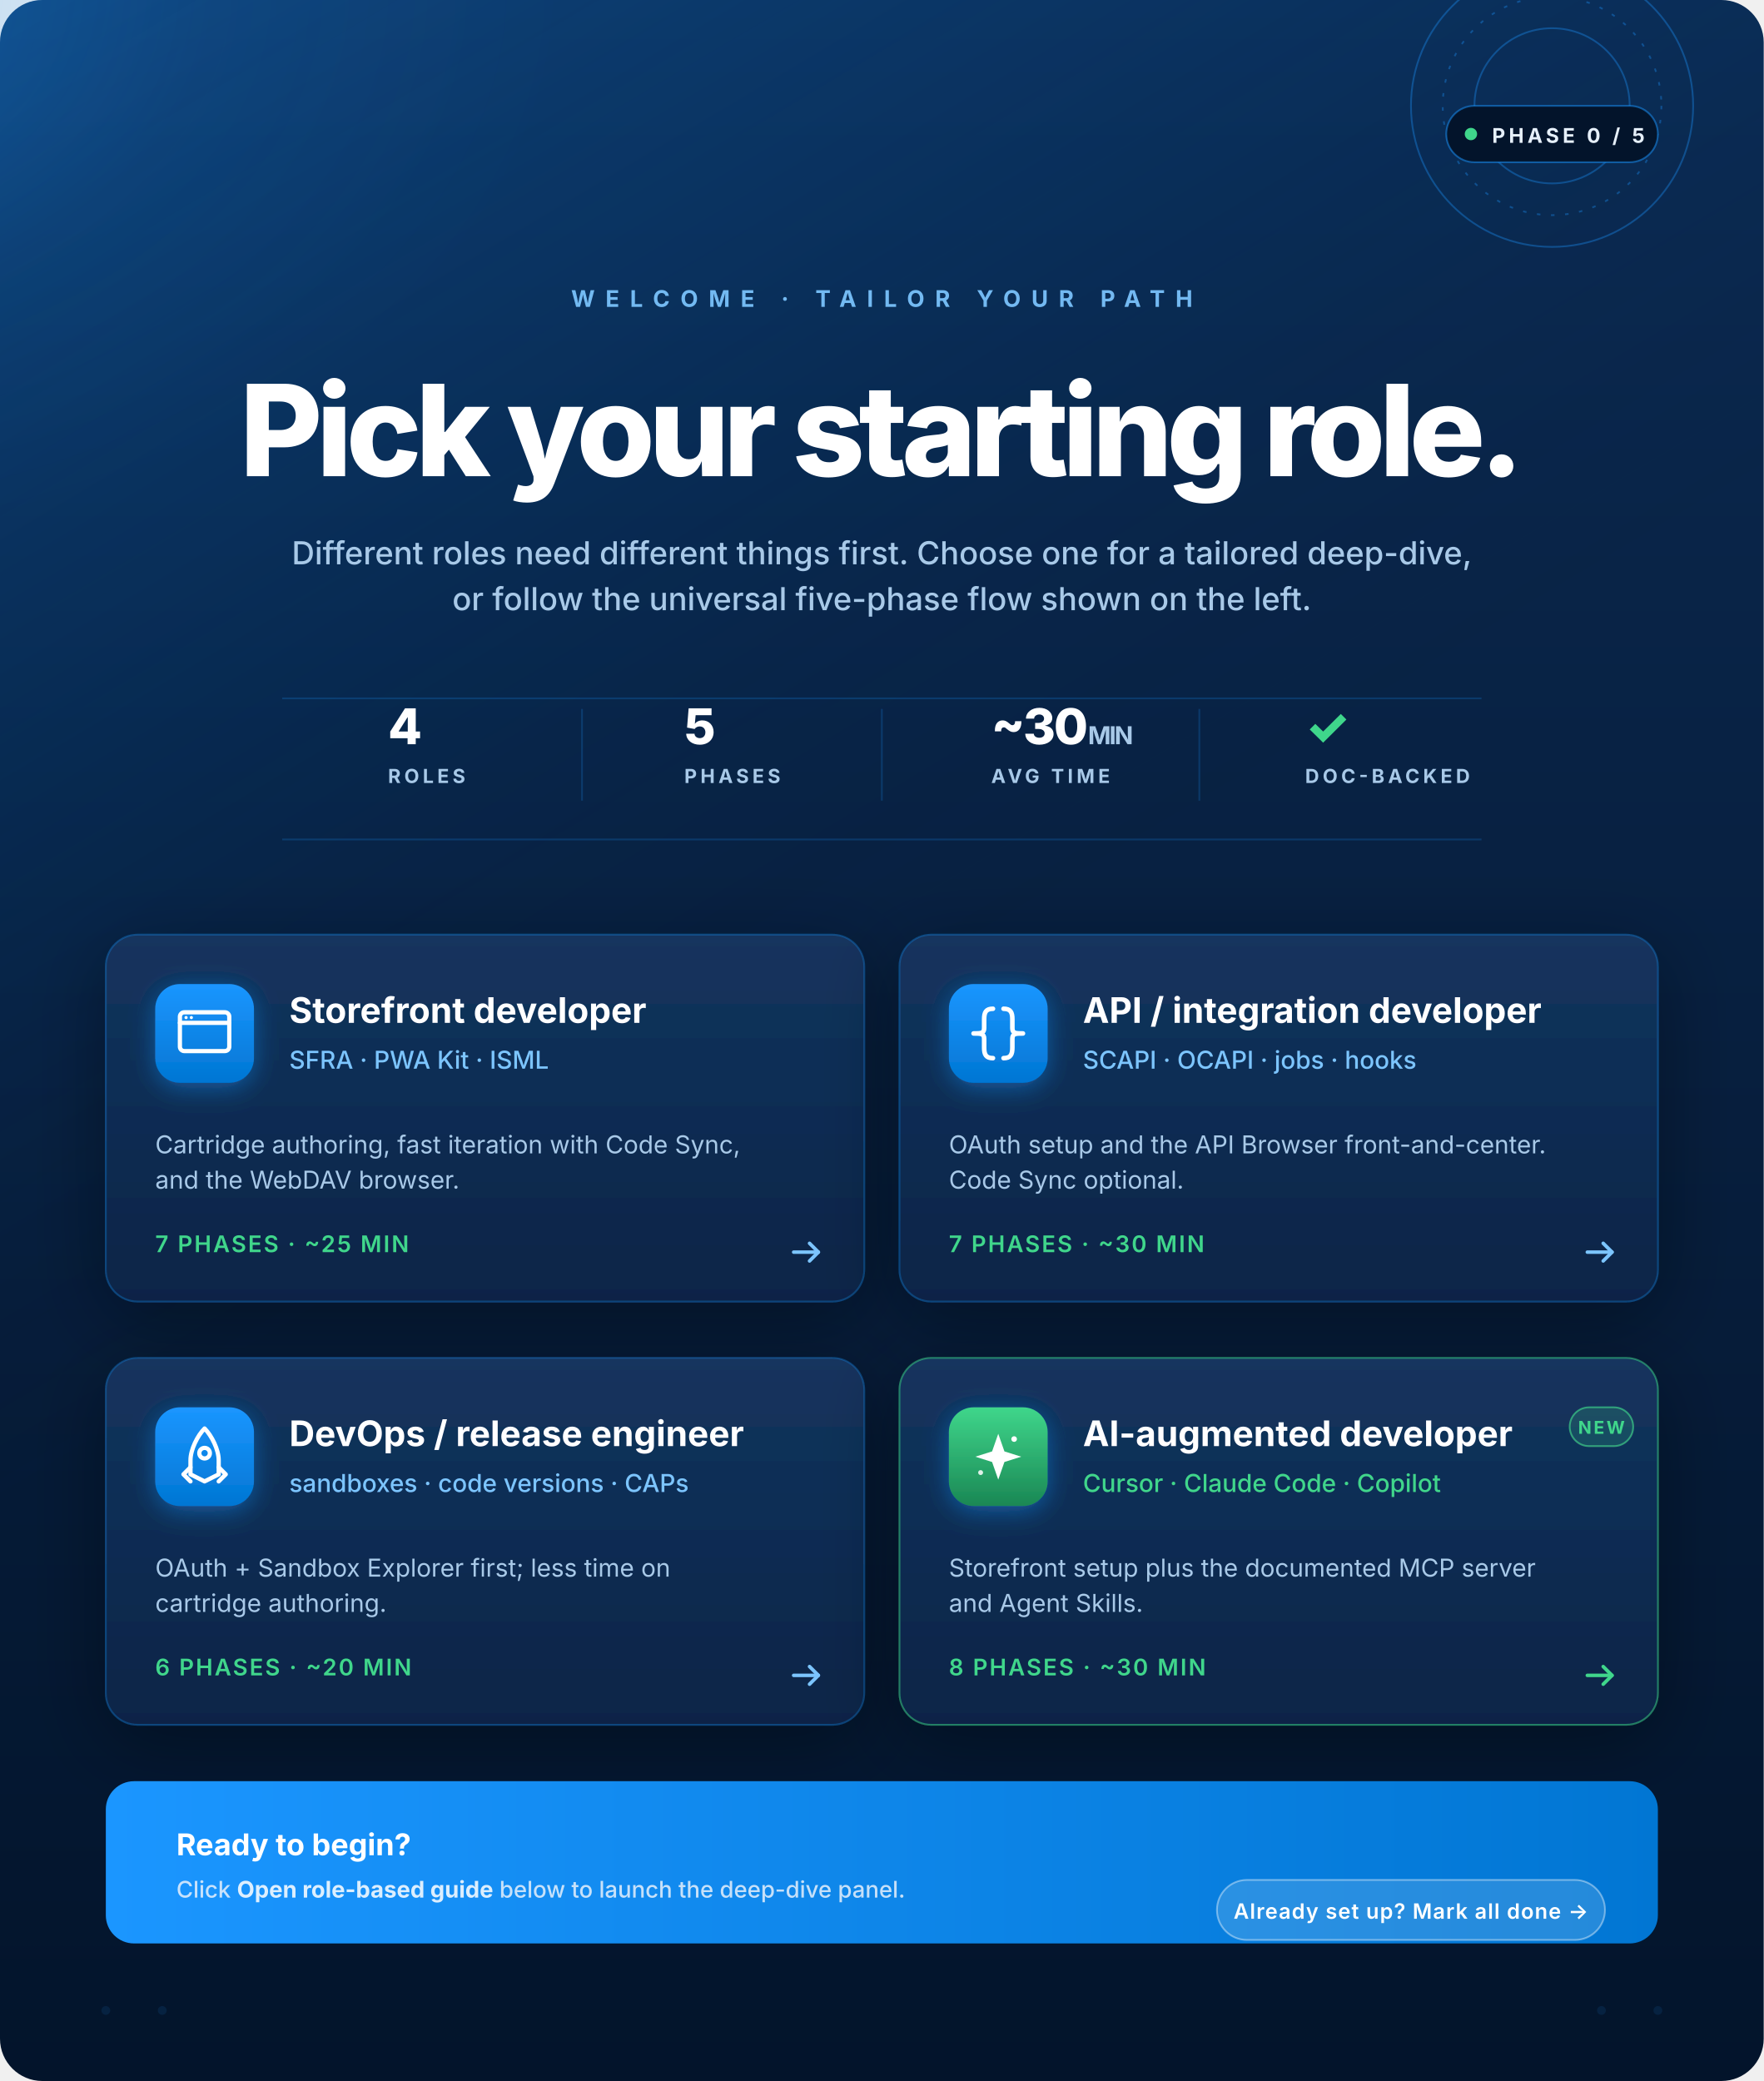
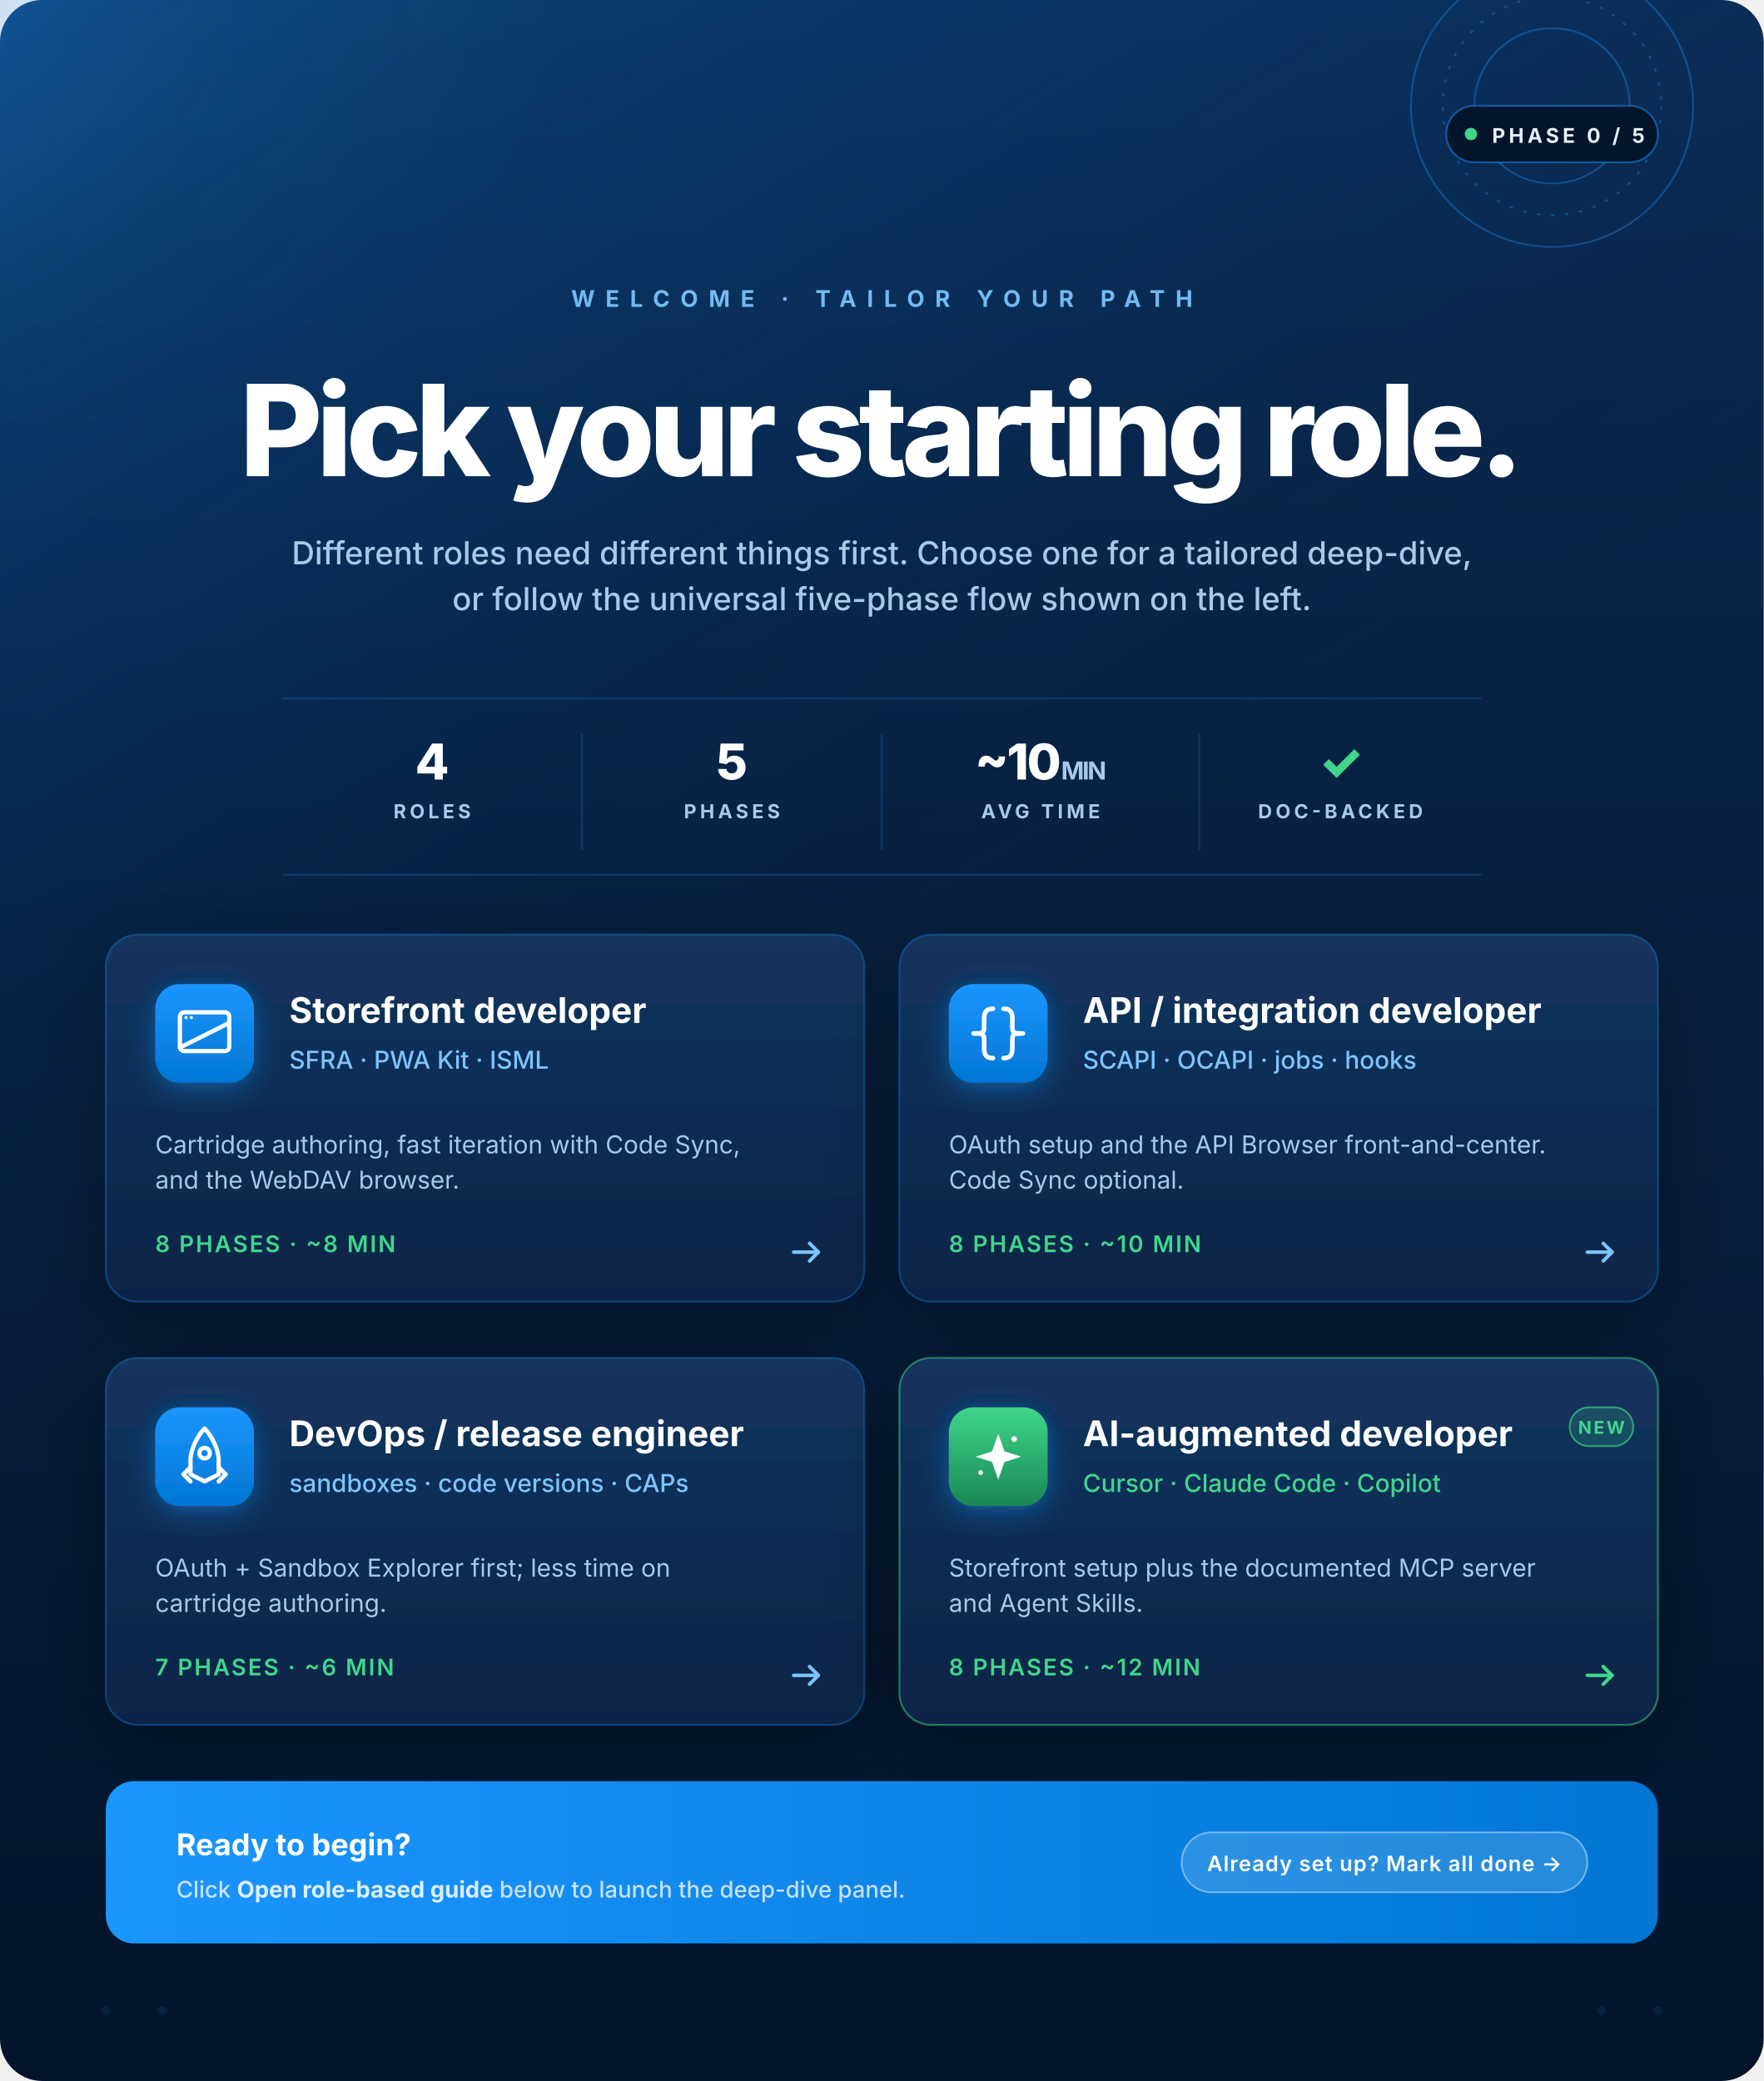
<svg xmlns="http://www.w3.org/2000/svg" viewBox="0 0 1000 1180" role="img" aria-labelledby="hero-title-dark hero-desc-dark" preserveAspectRatio="xMidYMid meet">
  <defs>
    <linearGradient id="plate-base-d" x1="0" y1="0" x2="0" y2="1">
      <stop offset="0%" stop-color="#0B2A52" />
      <stop offset="100%" stop-color="#03142B" />
    </linearGradient>
    <linearGradient id="plate-wash-d" x1="0" y1="0" x2="0.3" y2="0.6">
      <stop offset="0%" stop-color="#1B96FF" stop-opacity="0.25" />
      <stop offset="55%" stop-color="#0176D3" stop-opacity="0.08" />
      <stop offset="100%" stop-color="#03142B" stop-opacity="0" />
    </linearGradient>
    <radialGradient id="halo-d" cx="0.16" cy="0.18" r="0.50">
      <stop offset="0%" stop-color="#1B96FF" stop-opacity="0.32" />
      <stop offset="60%" stop-color="#1B96FF" stop-opacity="0.06" />
      <stop offset="100%" stop-color="#1B96FF" stop-opacity="0" />
    </radialGradient>
    <linearGradient id="role-icon-d" x1="0" y1="0" x2="0" y2="1">
      <stop offset="0%" stop-color="#1B96FF" />
      <stop offset="100%" stop-color="#0176D3" />
    </linearGradient>
    <linearGradient id="role-icon-green-d" x1="0" y1="0" x2="0" y2="1">
      <stop offset="0%" stop-color="#3FD68B" />
      <stop offset="100%" stop-color="#1A8754" />
    </linearGradient>
    <linearGradient id="role-card-d" x1="0" y1="0" x2="0" y2="1">
      <stop offset="0%" stop-color="#13345E" />
      <stop offset="100%" stop-color="#0B2447" />
    </linearGradient>
    <linearGradient id="cta-d" x1="0" y1="0" x2="1" y2="0">
      <stop offset="0%" stop-color="#1B96FF" />
      <stop offset="100%" stop-color="#0176D3" />
    </linearGradient>
    <filter id="card-shadow-d" x="-20%" y="-30%" width="140%" height="160%">
      <feDropShadow dx="0" dy="3" stdDeviation="8" flood-color="#1B96FF" flood-opacity="0.20" />
      <feDropShadow dx="0" dy="10" stdDeviation="22" flood-color="#000000" flood-opacity="0.35" />
    </filter>
    <filter id="icon-shadow-d" x="-50%" y="-50%" width="200%" height="200%">
      <feDropShadow dx="0" dy="3" stdDeviation="7" flood-color="#1B96FF" flood-opacity="0.45" />
    </filter>
  </defs>
  <rect width="1000" height="1180" rx="24" fill="url(#plate-base-d)" />
  <rect width="1000" height="1180" rx="24" fill="url(#plate-wash-d)" />
  <ellipse cx="160" cy="200" rx="500" ry="320" fill="url(#halo-d)" />
  <g transform="translate(880, 60)" stroke="#1B96FF" stroke-opacity="0.35" fill="none">
    <circle cx="0" cy="0" r="80" stroke-width="1" />
    <circle cx="0" cy="0" r="62" stroke-width="1" stroke-dasharray="2 6" />
    <circle cx="0" cy="0" r="44" stroke-width="1" />
  </g>
  <g transform="translate(820, 60)">
    <rect x="0" y="0" width="120" height="32" rx="16" fill="#03142B" stroke="#1B96FF" stroke-opacity="0.50" stroke-width="1" />
    <circle cx="14" cy="16" r="3.5" fill="#3FD68B" />
    <text x="26" y="21" font-family="'Inter','Segoe UI',system-ui,-apple-system,sans-serif" font-size="11.5" font-weight="700" letter-spacing="2" fill="#E6F0FB">PHASE 0 / 5</text>
  </g>
  <text x="500" y="174" text-anchor="middle" font-family="'Inter','Segoe UI',system-ui,-apple-system,sans-serif" font-size="13" font-weight="700" letter-spacing="6" fill="#7CC5FF" opacity="0.92">
    WELCOME · TAILOR YOUR PATH
  </text>
  <text x="500" y="270" text-anchor="middle" font-family="'Inter','SF Pro Display','Segoe UI Variable Display','Segoe UI',system-ui,-apple-system,sans-serif" font-size="72" font-weight="800" letter-spacing="-3.5" fill="#FFFFFF">
    Pick your starting role.
  </text>
  <text x="500" y="320" text-anchor="middle" font-family="'Inter','Segoe UI',system-ui,-apple-system,sans-serif" font-size="18" font-weight="500" fill="#A8C9E8">
    Different roles need different things first. Choose one for a tailored deep-dive,
  </text>
  <text x="500" y="346" text-anchor="middle" font-family="'Inter','Segoe UI',system-ui,-apple-system,sans-serif" font-size="18" font-weight="500" fill="#A8C9E8">
    or follow the universal five-phase flow shown on the left.
  </text>
  <g transform="translate(160, 396)">
    <line x1="0" y1="0" x2="680" y2="0" stroke="#1B96FF" stroke-opacity="0.20" />
-     <g transform="translate(60, 26)">
-       <text font-family="'Inter','Segoe UI',system-ui,sans-serif" font-size="28" font-weight="800" letter-spacing="-1" fill="#FFFFFF">4</text>
-       <text x="0" y="22" font-family="'Inter','Segoe UI',system-ui,sans-serif" font-size="11" font-weight="700" letter-spacing="2" fill="#A8C9E8">ROLES</text>
+     <g transform="translate(85, 46)">
+       <text text-anchor="middle" font-family="'Inter','Segoe UI',system-ui,sans-serif" font-size="28" font-weight="800" letter-spacing="-1" fill="#FFFFFF">4</text>
+       <text x="0" y="22" text-anchor="middle" font-family="'Inter','Segoe UI',system-ui,sans-serif" font-size="11" font-weight="700" letter-spacing="2" fill="#A8C9E8">ROLES</text>
    </g>
-     <line x1="170" y1="6" x2="170" y2="58" stroke="#1B96FF" stroke-opacity="0.20" />
-     <g transform="translate(228, 26)">
-       <text font-family="'Inter','Segoe UI',system-ui,sans-serif" font-size="28" font-weight="800" letter-spacing="-1" fill="#FFFFFF">5</text>
-       <text x="0" y="22" font-family="'Inter','Segoe UI',system-ui,sans-serif" font-size="11" font-weight="700" letter-spacing="2" fill="#A8C9E8">PHASES</text>
+     <line x1="170" y1="20" x2="170" y2="86" stroke="#1B96FF" stroke-opacity="0.20" />
+     <g transform="translate(255, 46)">
+       <text text-anchor="middle" font-family="'Inter','Segoe UI',system-ui,sans-serif" font-size="28" font-weight="800" letter-spacing="-1" fill="#FFFFFF">5</text>
+       <text x="0" y="22" text-anchor="middle" font-family="'Inter','Segoe UI',system-ui,sans-serif" font-size="11" font-weight="700" letter-spacing="2" fill="#A8C9E8">PHASES</text>
    </g>
-     <line x1="340" y1="6" x2="340" y2="58" stroke="#1B96FF" stroke-opacity="0.20" />
-     <g transform="translate(402, 26)">
-       <text font-family="'Inter','Segoe UI',system-ui,sans-serif" font-size="28" font-weight="800" letter-spacing="-1" fill="#FFFFFF">~30<tspan font-size="14" font-weight="700" fill="#A8C9E8"> MIN</tspan>
+     <line x1="340" y1="20" x2="340" y2="86" stroke="#1B96FF" stroke-opacity="0.20" />
+     <g transform="translate(430, 46)">
+       <text text-anchor="middle" font-family="'Inter','Segoe UI',system-ui,sans-serif" font-size="28" font-weight="800" letter-spacing="-1" fill="#FFFFFF">~10<tspan font-size="14" font-weight="700" fill="#A8C9E8"> MIN</tspan>
      </text>
-       <text x="0" y="22" font-family="'Inter','Segoe UI',system-ui,sans-serif" font-size="11" font-weight="700" letter-spacing="2" fill="#A8C9E8">AVG TIME</text>
+       <text x="0" y="22" text-anchor="middle" font-family="'Inter','Segoe UI',system-ui,sans-serif" font-size="11" font-weight="700" letter-spacing="2" fill="#A8C9E8">AVG TIME</text>
    </g>
-     <line x1="520" y1="6" x2="520" y2="58" stroke="#1B96FF" stroke-opacity="0.20" />
-     <g transform="translate(580, 26)">
-       <text font-family="'Inter','Segoe UI',system-ui,sans-serif" font-size="28" font-weight="800" letter-spacing="-1" fill="#3FD68B">✓</text>
-       <text x="0" y="22" font-family="'Inter','Segoe UI',system-ui,sans-serif" font-size="11" font-weight="700" letter-spacing="2" fill="#A8C9E8">DOC-BACKED</text>
+     <line x1="520" y1="20" x2="520" y2="86" stroke="#1B96FF" stroke-opacity="0.20" />
+     <g transform="translate(600, 46)">
+       <text text-anchor="middle" font-family="'Inter','Segoe UI',system-ui,sans-serif" font-size="28" font-weight="800" letter-spacing="-1" fill="#3FD68B">✓</text>
+       <text x="0" y="22" text-anchor="middle" font-family="'Inter','Segoe UI',system-ui,sans-serif" font-size="11" font-weight="700" letter-spacing="2" fill="#A8C9E8">DOC-BACKED</text>
    </g>
-     <line x1="0" y1="80" x2="680" y2="80" stroke="#1B96FF" stroke-opacity="0.20" />
+     <line x1="0" y1="100" x2="680" y2="100" stroke="#1B96FF" stroke-opacity="0.20" />
  </g>
  <g transform="translate(60, 530)" filter="url(#card-shadow-d)">
    <rect width="430" height="208" rx="18" fill="url(#role-card-d)" stroke="#1B96FF" stroke-opacity="0.30" stroke-width="1" />
    <g transform="translate(28, 28)">
      <rect width="56" height="56" rx="14" fill="url(#role-icon-d)" filter="url(#icon-shadow-d)" />
      <g transform="translate(14, 16)" stroke="#fff" stroke-width="2.4" stroke-linecap="round" stroke-linejoin="round" fill="none">
        <rect x="0" y="0" width="28" height="22" rx="2.5" />
-         <line x1="0" y1="6" x2="28" y2="6" />
+         <line x1="0" y1="20" x2="28" y2="6" />
        <circle cx="3.5" cy="3" r="0.9" fill="#fff" stroke="none" />
        <circle cx="6.5" cy="3" r="0.9" fill="#fff" stroke="none" />
      </g>
    </g>
    <text x="104" y="50" font-family="'Inter','Segoe UI',system-ui,sans-serif" font-size="20" font-weight="700" fill="#FFFFFF">Storefront developer</text>
    <text x="104" y="76" font-family="'Inter','Segoe UI',system-ui,sans-serif" font-size="14" font-weight="500" fill="#7CC5FF">SFRA · PWA Kit · ISML</text>
    <text x="28" y="124" font-family="'Inter','Segoe UI',system-ui,sans-serif" font-size="14" fill="#A8C9E8">Cartridge authoring, fast iteration with Code Sync,</text>
    <text x="28" y="144" font-family="'Inter','Segoe UI',system-ui,sans-serif" font-size="14" fill="#A8C9E8">and the WebDAV browser.</text>
-     <text x="28" y="180" font-family="'Inter','Segoe UI',system-ui,sans-serif" font-size="13" font-weight="600" letter-spacing="1" fill="#3FD68B">7 PHASES · ~25 MIN</text>
+     <text x="28" y="180" font-family="'Inter','Segoe UI',system-ui,sans-serif" font-size="13" font-weight="600" letter-spacing="1" fill="#3FD68B">8 PHASES · ~8 MIN</text>
    <g transform="translate(390, 172)" stroke="#7CC5FF" stroke-width="2" stroke-linecap="round" stroke-linejoin="round" fill="none">
      <line x1="0" y1="8" x2="14" y2="8" />
      <polyline points="9 3 14 8 9 13" />
    </g>
  </g>
  <g transform="translate(510, 530)" filter="url(#card-shadow-d)">
    <rect width="430" height="208" rx="18" fill="url(#role-card-d)" stroke="#1B96FF" stroke-opacity="0.30" stroke-width="1" />
    <g transform="translate(28, 28)">
      <rect width="56" height="56" rx="14" fill="url(#role-icon-d)" filter="url(#icon-shadow-d)" />
      <g transform="translate(14, 14)" stroke="#fff" stroke-width="2.6" stroke-linecap="round" stroke-linejoin="round" fill="none">
        <path d="M11 0 C 7 0 6 2 6 6 V 11 C 6 14 4 14 0 14 C 4 14 6 14 6 17 V 22 C 6 26 7 28 11 28" />
        <path d="M17 0 C 21 0 22 2 22 6 V 11 C 22 14 24 14 28 14 C 24 14 22 14 22 17 V 22 C 22 26 21 28 17 28" />
      </g>
    </g>
    <text x="104" y="50" font-family="'Inter','Segoe UI',system-ui,sans-serif" font-size="20" font-weight="700" fill="#FFFFFF">API / integration developer</text>
    <text x="104" y="76" font-family="'Inter','Segoe UI',system-ui,sans-serif" font-size="14" font-weight="500" fill="#7CC5FF">SCAPI · OCAPI · jobs · hooks</text>
    <text x="28" y="124" font-family="'Inter','Segoe UI',system-ui,sans-serif" font-size="14" fill="#A8C9E8">OAuth setup and the API Browser front-and-center.</text>
    <text x="28" y="144" font-family="'Inter','Segoe UI',system-ui,sans-serif" font-size="14" fill="#A8C9E8">Code Sync optional.</text>
-     <text x="28" y="180" font-family="'Inter','Segoe UI',system-ui,sans-serif" font-size="13" font-weight="600" letter-spacing="1" fill="#3FD68B">7 PHASES · ~30 MIN</text>
+     <text x="28" y="180" font-family="'Inter','Segoe UI',system-ui,sans-serif" font-size="13" font-weight="600" letter-spacing="1" fill="#3FD68B">8 PHASES · ~10 MIN</text>
    <g transform="translate(390, 172)" stroke="#7CC5FF" stroke-width="2" stroke-linecap="round" stroke-linejoin="round" fill="none">
      <line x1="0" y1="8" x2="14" y2="8" />
      <polyline points="9 3 14 8 9 13" />
    </g>
  </g>
  <g transform="translate(60, 770)" filter="url(#card-shadow-d)">
    <rect width="430" height="208" rx="18" fill="url(#role-card-d)" stroke="#1B96FF" stroke-opacity="0.30" stroke-width="1" />
    <g transform="translate(28, 28)">
      <rect width="56" height="56" rx="14" fill="url(#role-icon-d)" filter="url(#icon-shadow-d)" />
      <g transform="translate(14, 12)" stroke="#fff" stroke-width="2.4" stroke-linecap="round" stroke-linejoin="round" fill="none">
        <path d="M14 0 C 18 4 22 12 22 18 L 22 26 L 14 30 L 6 26 L 6 18 C 6 12 10 4 14 0 Z" />
        <circle cx="14" cy="14" r="3" />
        <path d="M6 22 L 2 26 L 6 30" />
        <path d="M22 22 L 26 26 L 22 30" />
      </g>
    </g>
    <text x="104" y="50" font-family="'Inter','Segoe UI',system-ui,sans-serif" font-size="20" font-weight="700" fill="#FFFFFF">DevOps / release engineer</text>
    <text x="104" y="76" font-family="'Inter','Segoe UI',system-ui,sans-serif" font-size="14" font-weight="500" fill="#7CC5FF">sandboxes · code versions · CAPs</text>
    <text x="28" y="124" font-family="'Inter','Segoe UI',system-ui,sans-serif" font-size="14" fill="#A8C9E8">OAuth + Sandbox Explorer first; less time on</text>
    <text x="28" y="144" font-family="'Inter','Segoe UI',system-ui,sans-serif" font-size="14" fill="#A8C9E8">cartridge authoring.</text>
-     <text x="28" y="180" font-family="'Inter','Segoe UI',system-ui,sans-serif" font-size="13" font-weight="600" letter-spacing="1" fill="#3FD68B">6 PHASES · ~20 MIN</text>
+     <text x="28" y="180" font-family="'Inter','Segoe UI',system-ui,sans-serif" font-size="13" font-weight="600" letter-spacing="1" fill="#3FD68B">7 PHASES · ~6 MIN</text>
    <g transform="translate(390, 172)" stroke="#7CC5FF" stroke-width="2" stroke-linecap="round" stroke-linejoin="round" fill="none">
      <line x1="0" y1="8" x2="14" y2="8" />
      <polyline points="9 3 14 8 9 13" />
    </g>
  </g>
  <g transform="translate(510, 770)" filter="url(#card-shadow-d)">
    <rect width="430" height="208" rx="18" fill="url(#role-card-d)" stroke="#3FD68B" stroke-opacity="0.50" stroke-width="1" />
    <g transform="translate(28, 28)">
      <rect width="56" height="56" rx="14" fill="url(#role-icon-green-d)" filter="url(#icon-shadow-d)" />
      <g transform="translate(15, 15)">
        <path d="M13 0 L16.5 10 L26 13 L16.5 16 L13 26 L9.5 16 L0 13 L9.5 10 Z" fill="#fff" />
        <circle cx="22" cy="3" r="1.6" fill="#fff" />
        <circle cx="3" cy="22" r="1.4" fill="#fff" opacity="0.85" />
      </g>
    </g>
    <g transform="translate(380, 28)">
      <rect width="36" height="22" rx="11" fill="#3FD68B" fill-opacity="0.18" stroke="#3FD68B" stroke-opacity="0.65" />
      <text x="18" y="15" text-anchor="middle" font-family="'Inter','Segoe UI',system-ui,sans-serif" font-size="10" font-weight="700" letter-spacing="1.2" fill="#3FD68B">NEW</text>
    </g>
    <text x="104" y="50" font-family="'Inter','Segoe UI',system-ui,sans-serif" font-size="20" font-weight="700" fill="#FFFFFF">AI-augmented developer</text>
    <text x="104" y="76" font-family="'Inter','Segoe UI',system-ui,sans-serif" font-size="14" font-weight="500" fill="#3FD68B">Cursor · Claude Code · Copilot</text>
    <text x="28" y="124" font-family="'Inter','Segoe UI',system-ui,sans-serif" font-size="14" fill="#A8C9E8">Storefront setup plus the documented MCP server</text>
    <text x="28" y="144" font-family="'Inter','Segoe UI',system-ui,sans-serif" font-size="14" fill="#A8C9E8">and Agent Skills.</text>
-     <text x="28" y="180" font-family="'Inter','Segoe UI',system-ui,sans-serif" font-size="13" font-weight="600" letter-spacing="1" fill="#3FD68B">8 PHASES · ~30 MIN</text>
+     <text x="28" y="180" font-family="'Inter','Segoe UI',system-ui,sans-serif" font-size="13" font-weight="600" letter-spacing="1" fill="#3FD68B">8 PHASES · ~12 MIN</text>
    <g transform="translate(390, 172)" stroke="#3FD68B" stroke-width="2" stroke-linecap="round" stroke-linejoin="round" fill="none">
      <line x1="0" y1="8" x2="14" y2="8" />
      <polyline points="9 3 14 8 9 13" />
    </g>
  </g>
  <g transform="translate(60, 1010)">
    <rect width="880" height="92" rx="16" fill="url(#cta-d)" />
    <text x="40" y="42" font-family="'Inter','Segoe UI',system-ui,sans-serif" font-size="17" font-weight="700" fill="#FFFFFF">
      Ready to begin?
    </text>
    <text x="40" y="66" font-family="'Inter','Segoe UI',system-ui,sans-serif" font-size="13" font-weight="500" fill="#E6F0FB" opacity="0.85">
      Click <tspan font-weight="700" fill="#FFFFFF">Open role-based guide</tspan> below to launch the deep-dive panel.
    </text>
-     <g transform="translate(630, 56)">
-       <rect width="220" height="34" rx="17" fill="#FFFFFF" fill-opacity="0.14" stroke="#FFFFFF" stroke-opacity="0.40" />
-       <text x="110" y="22" text-anchor="middle" font-family="'Inter','Segoe UI',system-ui,sans-serif" font-size="12" font-weight="600" letter-spacing="0.5" fill="#FFFFFF">Already set up? Mark all done →</text>
+     <g transform="translate(610, 29)">
+       <rect width="230" height="34" rx="17" fill="#FFFFFF" fill-opacity="0.14" stroke="#FFFFFF" stroke-opacity="0.40" />
+       <text x="115" y="22" text-anchor="middle" font-family="'Inter','Segoe UI',system-ui,sans-serif" font-size="12" font-weight="600" letter-spacing="0.5" fill="#FFFFFF">Already set up? Mark all done →</text>
    </g>
  </g>
  <g fill="#1B96FF" opacity="0.10">
    <circle cx="60" cy="1140" r="2.5" />
    <circle cx="92" cy="1140" r="2.5" />
    <circle cx="908" cy="1140" r="2.5" />
    <circle cx="940" cy="1140" r="2.5" />
  </g>
</svg>
